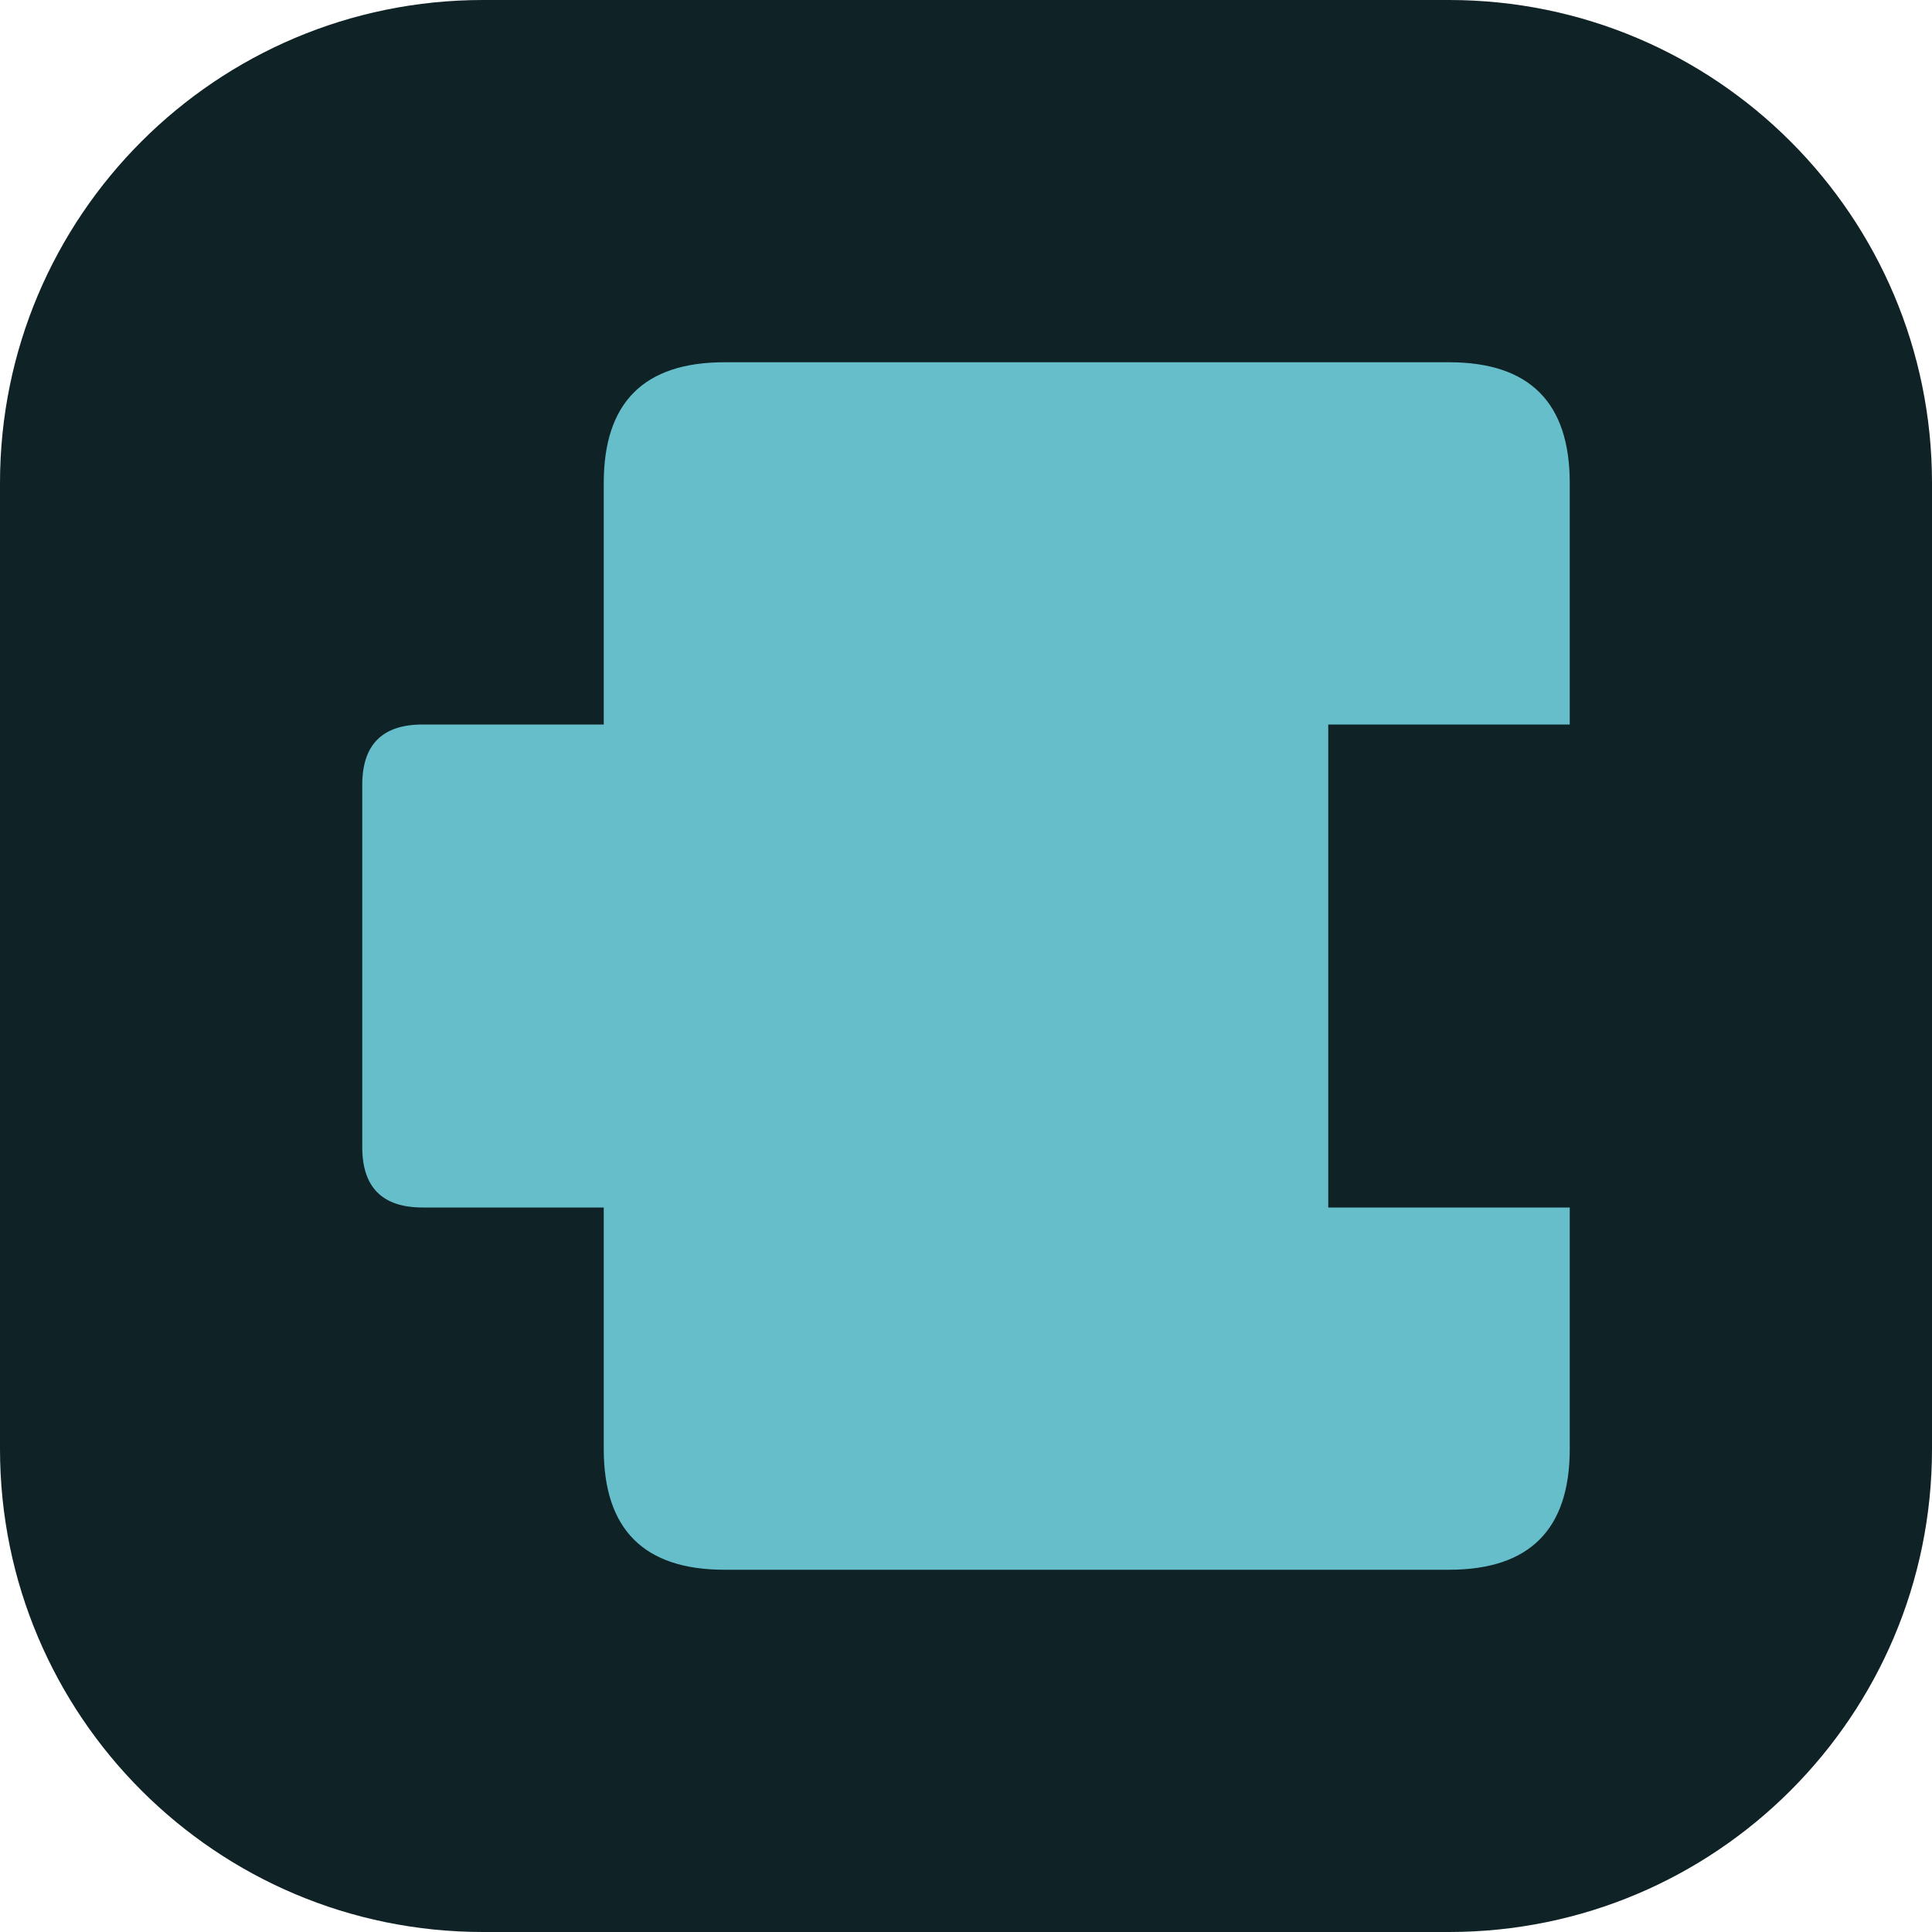
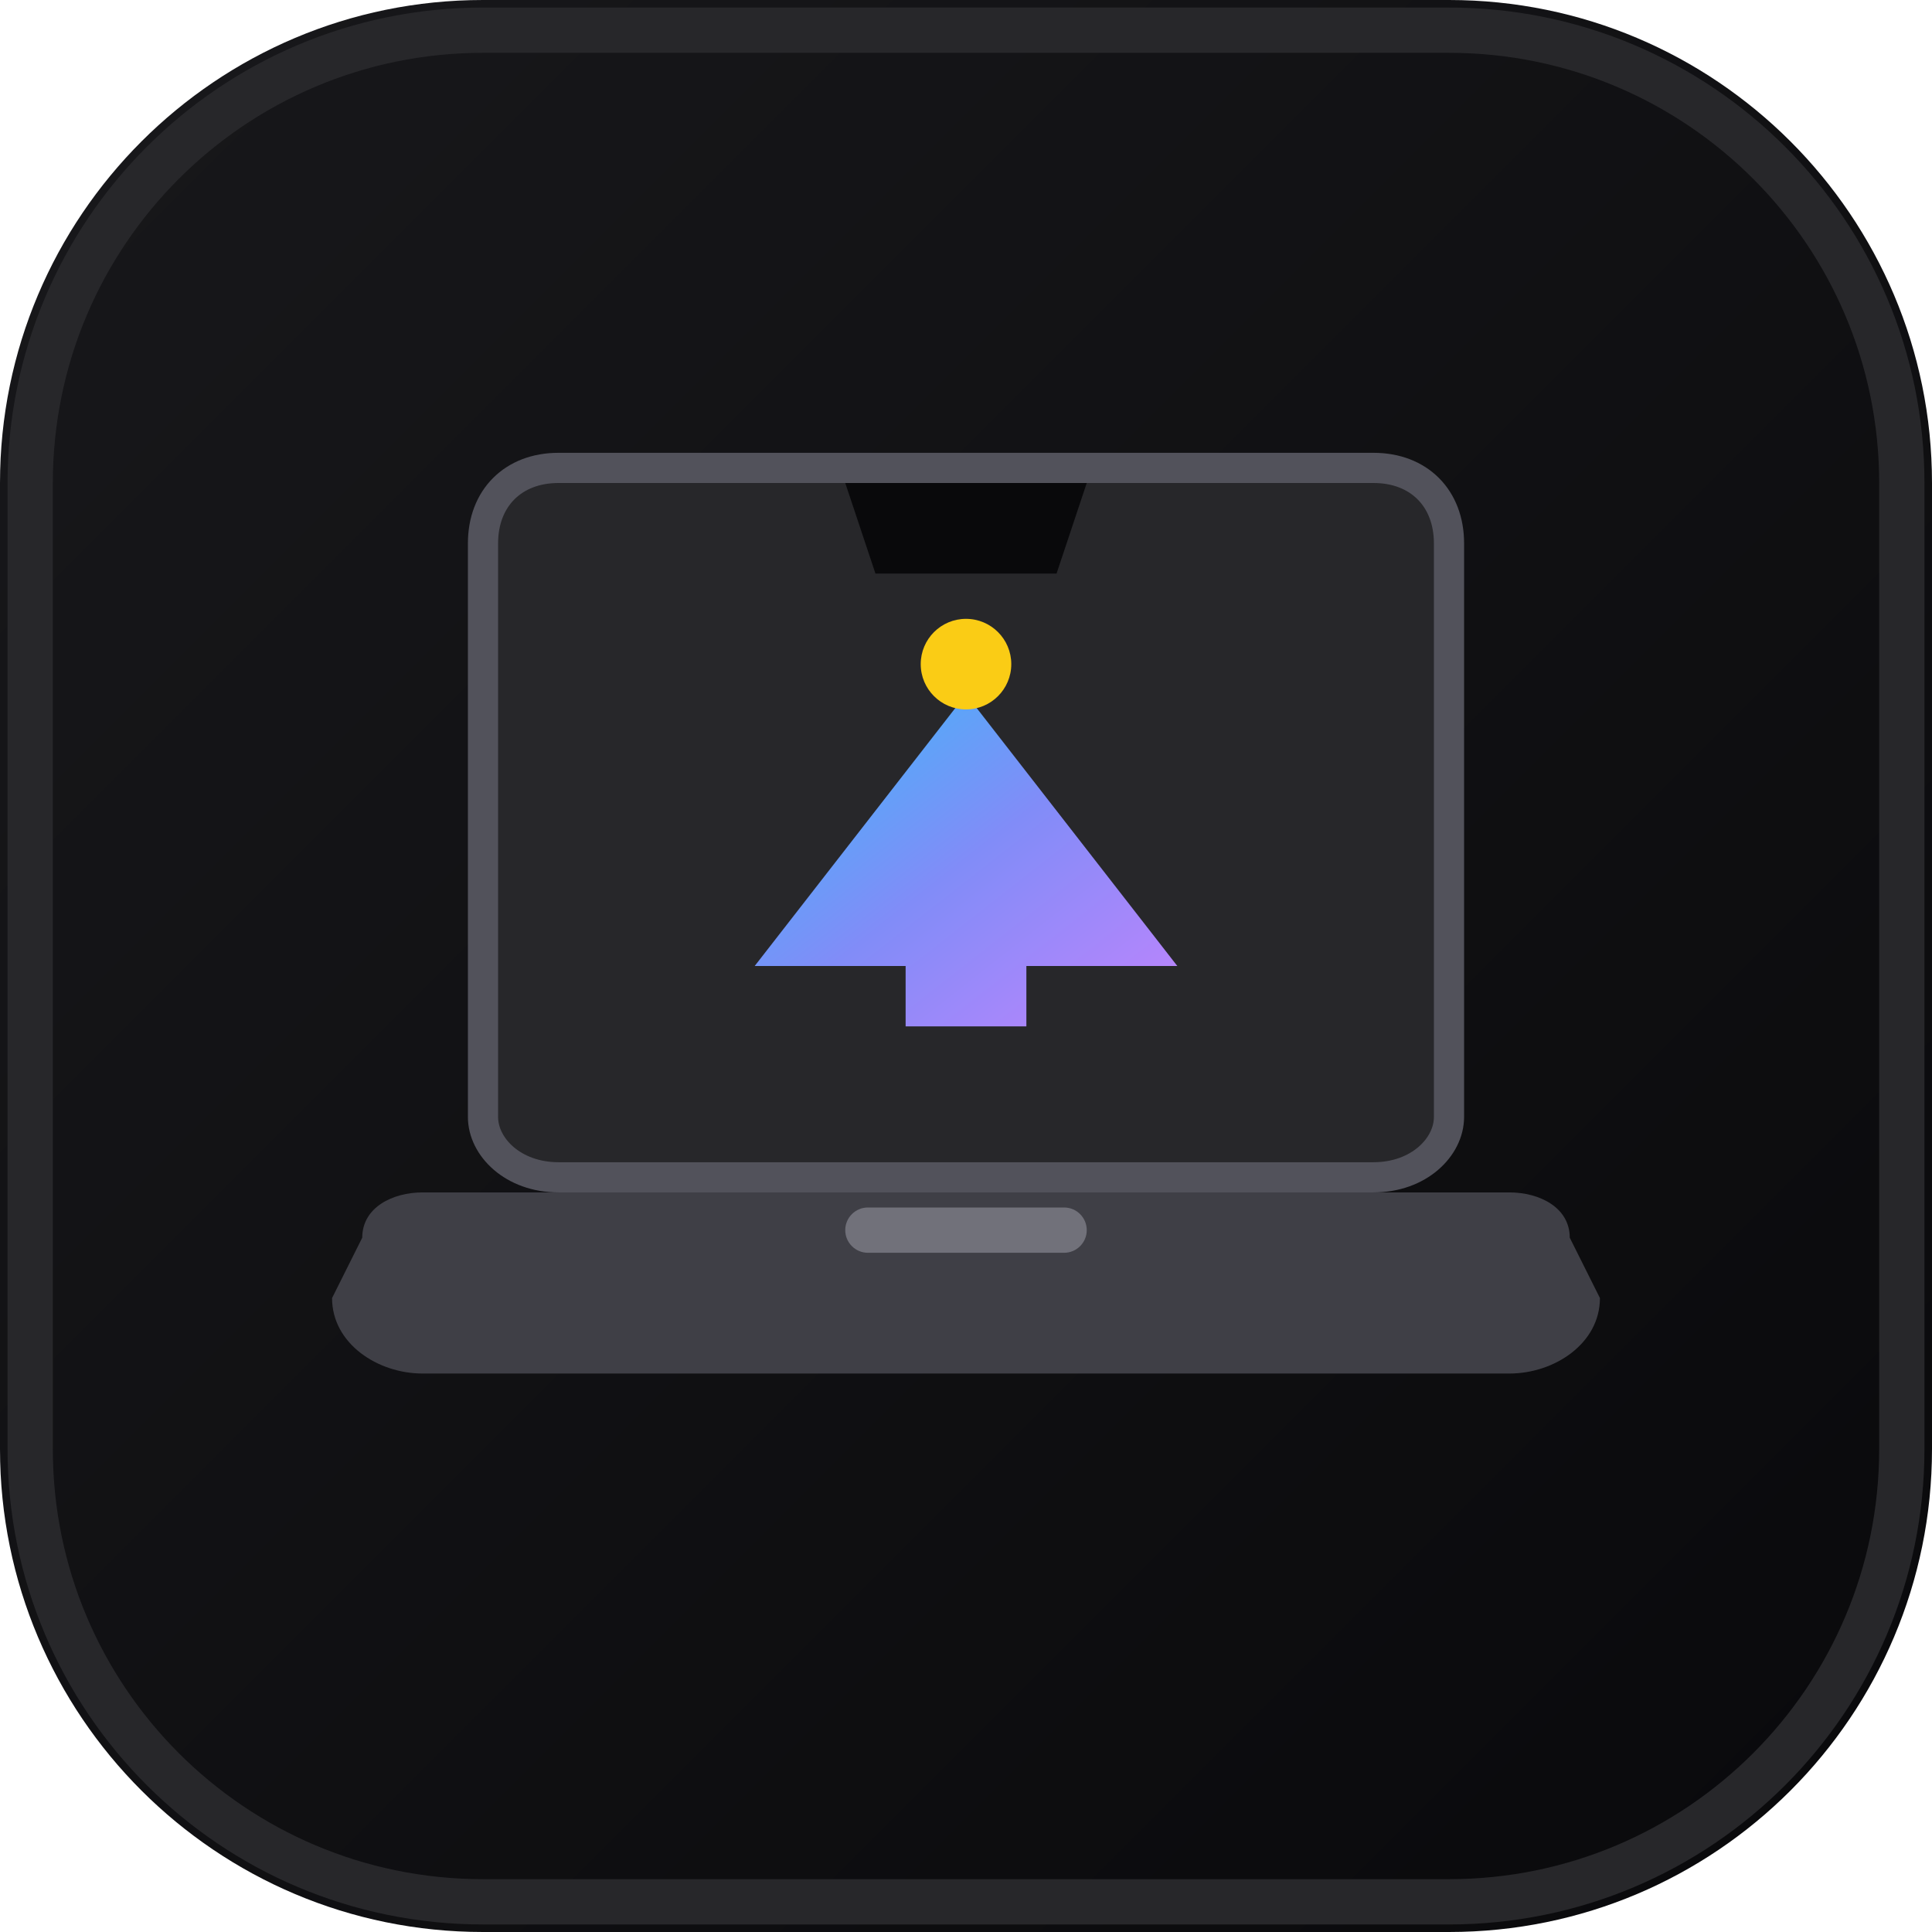
- <svg xmlns="http://www.w3.org/2000/svg" viewBox="0 0 32 32">
-   <rect width="32" height="32" rx="8" fill="#0f2226" />
-   <path fill="#66becb" d="M12 6H24Q26 6 26 8V12H22V20H26V24Q26 26 24 26H12Q10 26 10 24V20H7Q6 20 6 19V13Q6 12 7 12H10V8Q10 6 12 6Z" />
+ <svg xmlns="http://www.w3.org/2000/svg" viewBox="0 0 64 64">
+   <defs>
+     <linearGradient id="sbGrad" x1="0%" y1="0%" x2="100%" y2="100%">
+       <stop offset="0%" stop-color="#38bdf8" />
+       <stop offset="50%" stop-color="#818cf8" />
+       <stop offset="100%" stop-color="#c084fc" />
+     </linearGradient>
+     <linearGradient id="bgGrad" x1="0%" y1="0%" x2="100%" y2="100%">
+       <stop offset="0%" stop-color="#18181b" />
+       <stop offset="100%" stop-color="#09090b" />
+     </linearGradient>
+   </defs>
+   <rect width="64" height="64" rx="16" fill="url(#bgGrad)" />
+   <rect width="62" height="62" x="1" y="1" rx="15" fill="none" stroke="#27272a" stroke-width="1.5" />
+   <path d="M16 18 C16 16.5 17 15.5 18.5 15.5 L45.5 15.5 C47 15.5 48 16.5 48 18 L48 37 C48 38 47 39 45.5 39 L18.5 39 C17 39 16 38 16 37 Z" fill="#27272a" stroke="#52525b" stroke-width="1" />
+   <path d="M28 16 L36 16 L35 19 L29 19 Z" fill="#09090b" />
+   <path d="M25 32 L32 23 L39 32 L34 32 L34 34 L30 34 L30 32 Z" fill="url(#sbGrad)" />
+   <circle cx="32" cy="22" r="1.5" fill="#facc15" />
+   <path d="M12 41 C12 40 13 39.5 14 39.5 L50 39.5 C51 39.5 52 40 52 41 L53 43 C53 44.5 51.5 45.5 50 45.5 L14 45.5 C12.5 45.5 11 44.5 11 43 Z" fill="#3f3f46" />
+   <rect x="28" y="40" width="8" height="1.5" rx="0.75" fill="#71717a" />
</svg>
